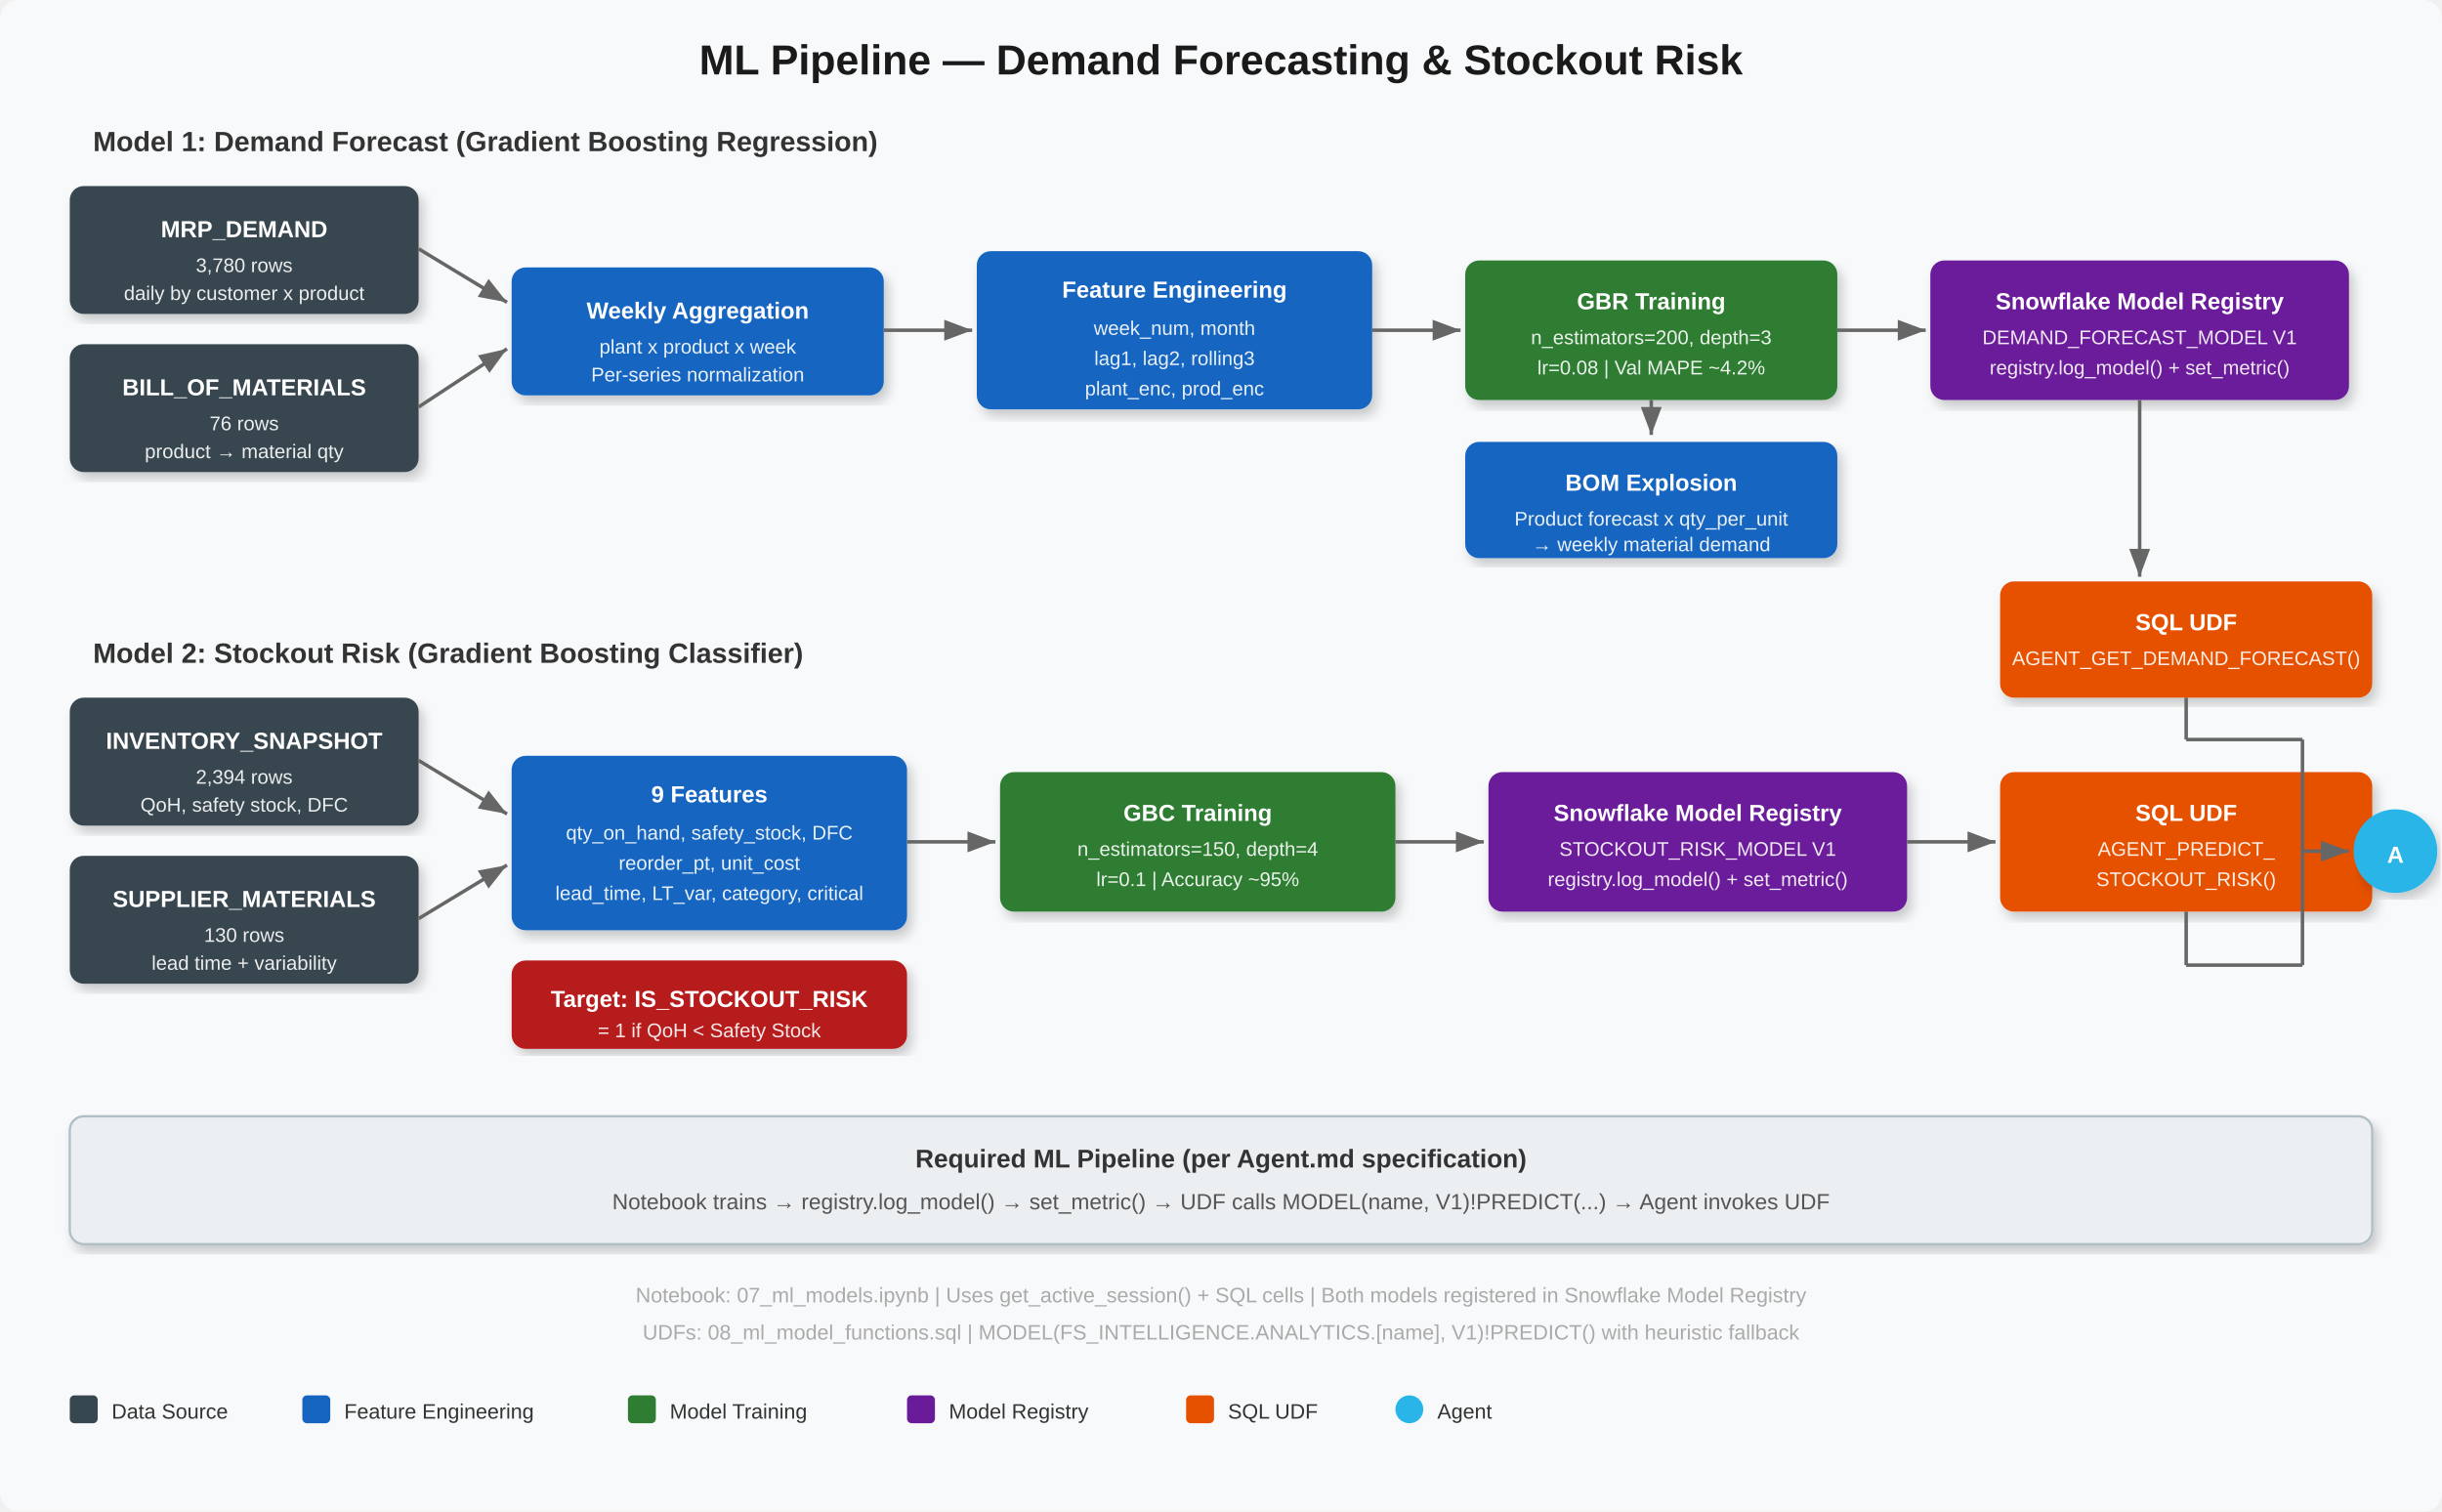
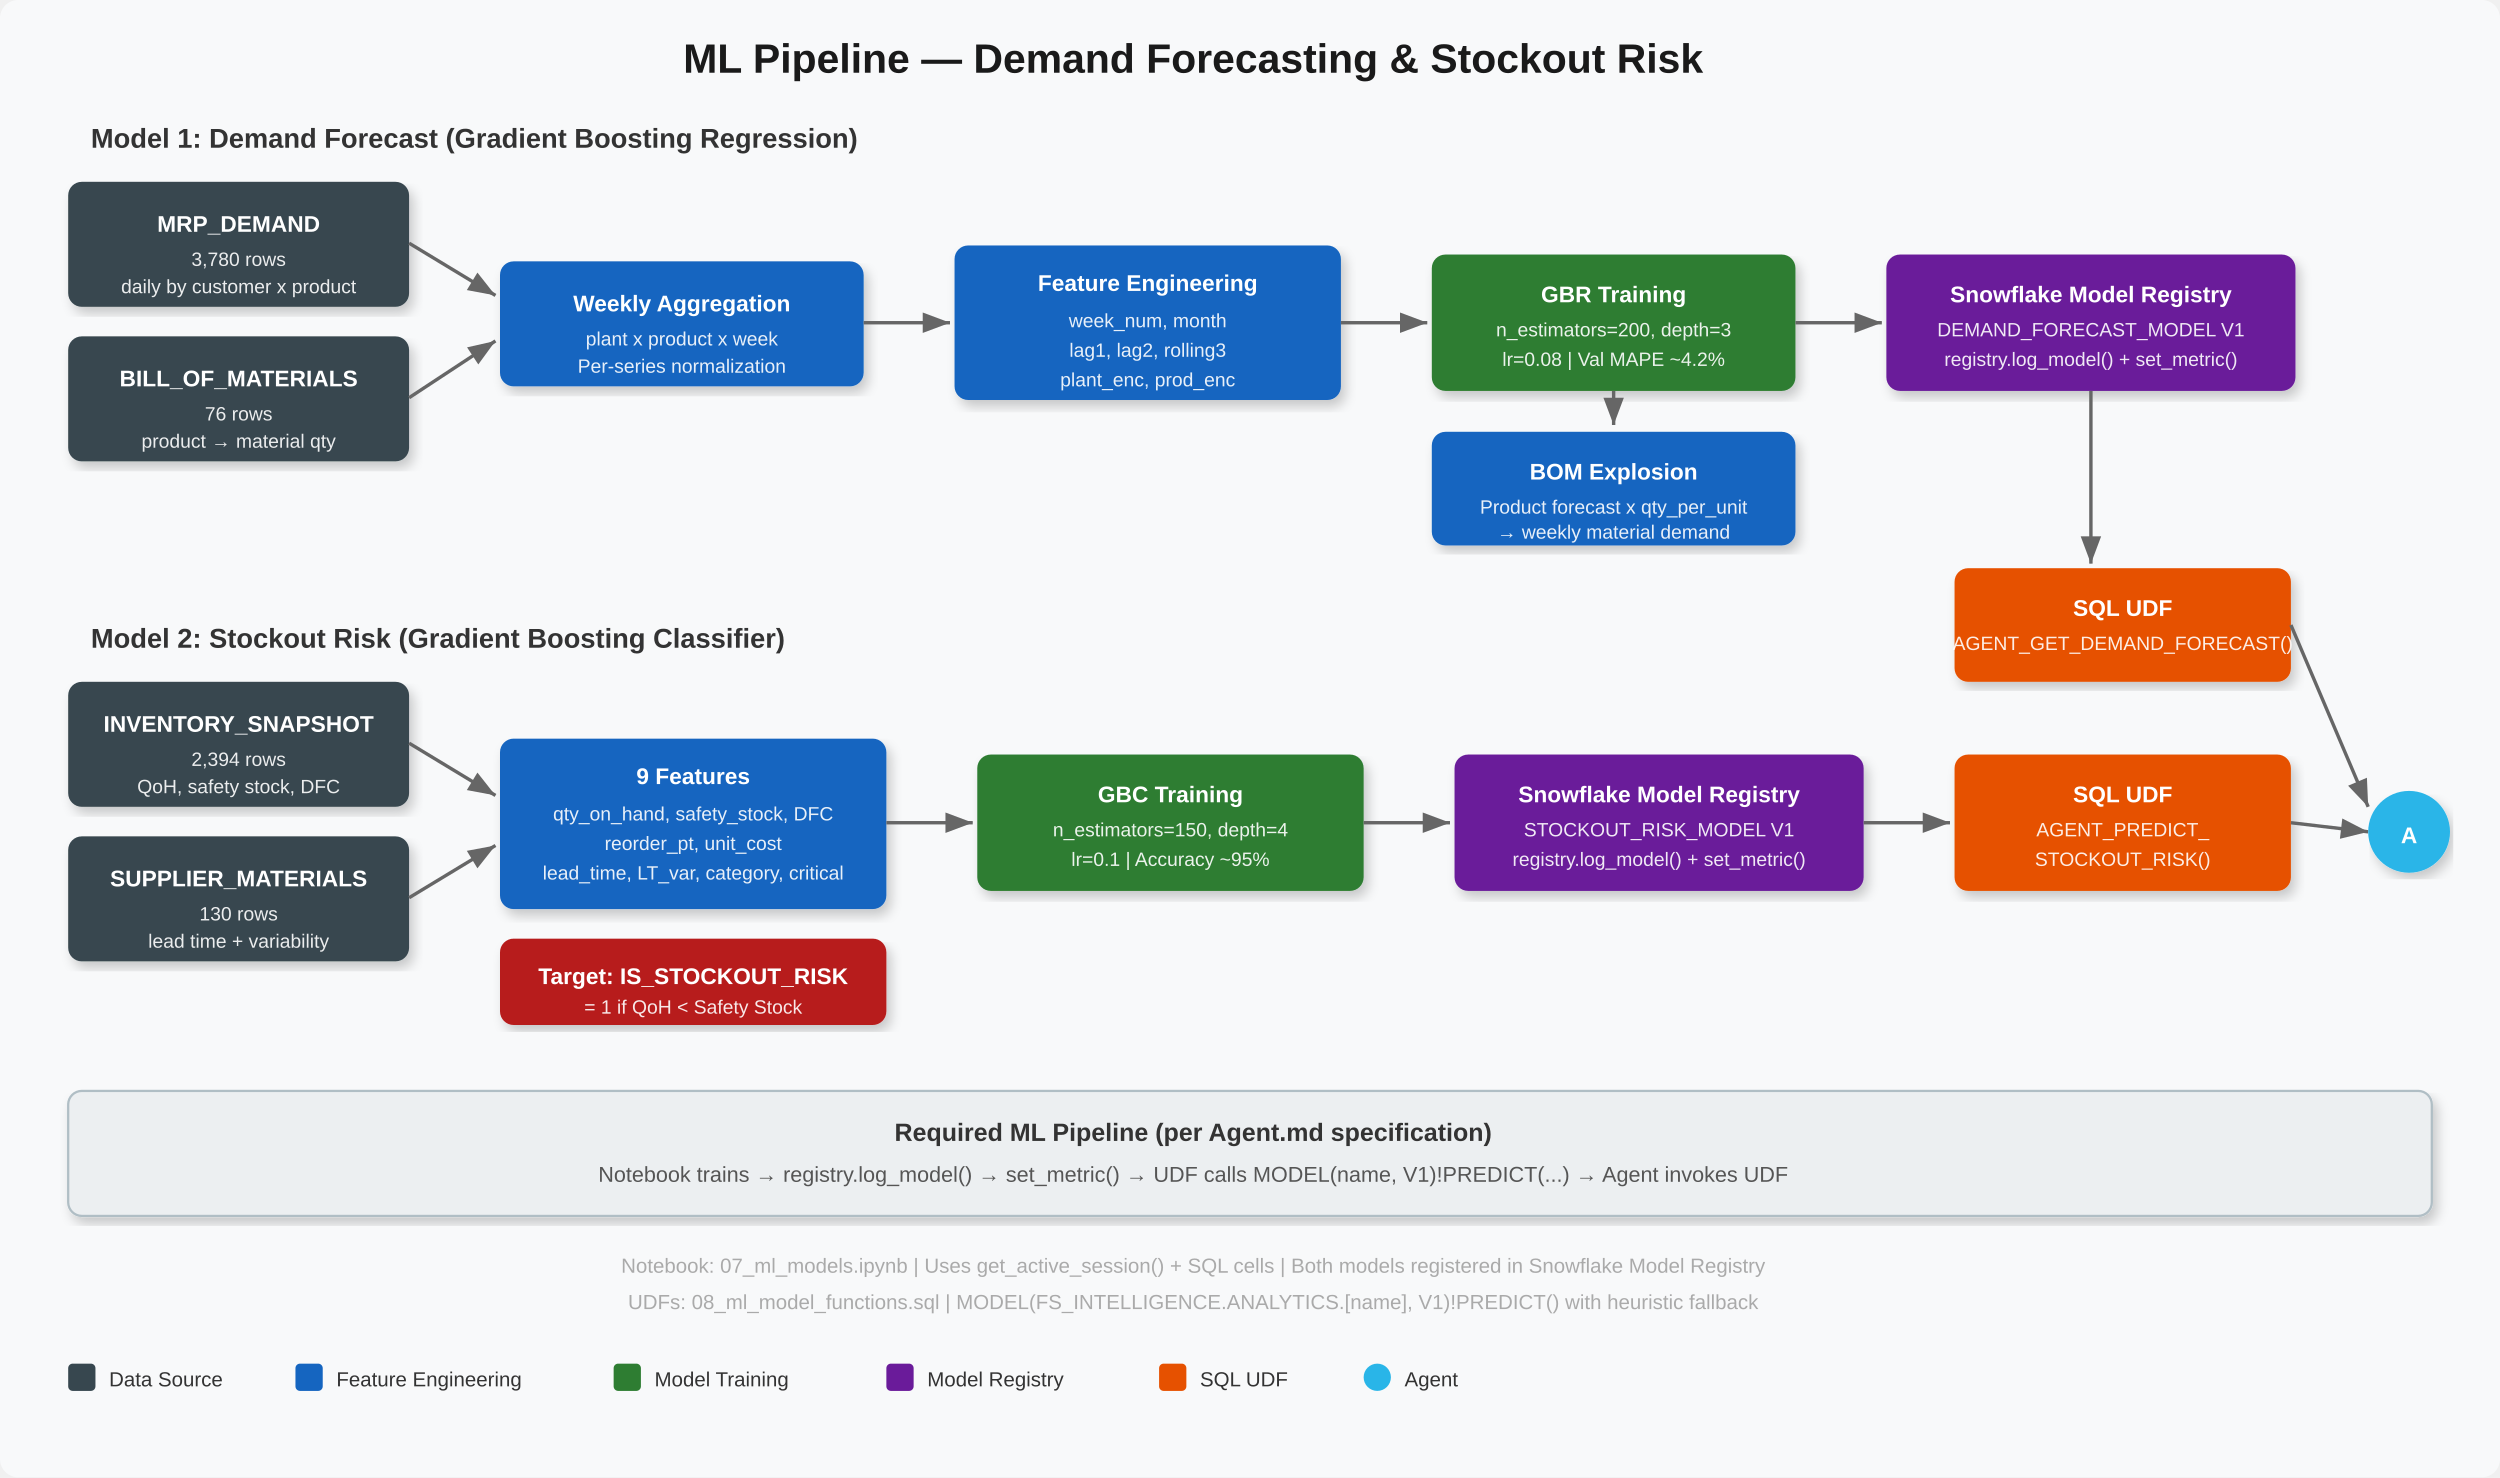
- <svg xmlns="http://www.w3.org/2000/svg" viewBox="0 0 1050 650">
+ <svg xmlns="http://www.w3.org/2000/svg" viewBox="0 0 1100 650">
  <defs>
    <style>
      text { font-family: Arial, sans-serif; }
      .title { font-size: 18px; font-weight: bold; fill: #1a1a1a; }
      .box-label { font-size: 10px; font-weight: bold; fill: #fff; }
      .box-detail { font-size: 8.5px; fill: #fff; opacity: 0.9; }
      .section { font-size: 12px; font-weight: bold; fill: #333; }
      .connector { fill: none; stroke: #666; stroke-width: 1.5; }
    </style>
    <filter id="shadow" x="-4%" y="-4%" width="108%" height="112%">
      <feDropShadow dx="2" dy="3" stdDeviation="2.5" flood-opacity="0.2" />
    </filter>
    <marker id="arrow" markerWidth="8" markerHeight="6" refX="8" refY="3" orient="auto">
      <polygon points="0 0, 8 3, 0 6" fill="#666" />
    </marker>
  </defs>
-   <rect width="1050" height="650" fill="#f8f9fa" rx="8" />
+   <rect width="1100" height="650" fill="#f8f9fa" rx="8" />
  <text x="525" y="32" text-anchor="middle" class="title">ML Pipeline — Demand Forecasting &amp; Stockout Risk</text>
  <text x="40" y="65" class="section">Model 1: Demand Forecast (Gradient Boosting Regression)</text>
  <rect x="30" y="80" width="150" height="55" rx="6" fill="#37474F" filter="url(#shadow)" />
  <text x="105" y="102" text-anchor="middle" class="box-label">MRP_DEMAND</text>
  <text x="105" y="117" text-anchor="middle" class="box-detail">3,780 rows</text>
  <text x="105" y="129" text-anchor="middle" class="box-detail">daily by customer x product</text>
  <rect x="30" y="148" width="150" height="55" rx="6" fill="#37474F" filter="url(#shadow)" />
  <text x="105" y="170" text-anchor="middle" class="box-label">BILL_OF_MATERIALS</text>
  <text x="105" y="185" text-anchor="middle" class="box-detail">76 rows</text>
  <text x="105" y="197" text-anchor="middle" class="box-detail">product → material qty</text>
  <line x1="180" y1="107" x2="218" y2="130" class="connector" marker-end="url(#arrow)" />
  <line x1="180" y1="175" x2="218" y2="150" class="connector" marker-end="url(#arrow)" />
  <rect x="220" y="115" width="160" height="55" rx="6" fill="#1565C0" filter="url(#shadow)" />
  <text x="300" y="137" text-anchor="middle" class="box-label">Weekly Aggregation</text>
  <text x="300" y="152" text-anchor="middle" class="box-detail">plant x product x week</text>
  <text x="300" y="164" text-anchor="middle" class="box-detail">Per-series normalization</text>
  <line x1="380" y1="142" x2="418" y2="142" class="connector" marker-end="url(#arrow)" />
  <rect x="420" y="108" width="170" height="68" rx="6" fill="#1565C0" filter="url(#shadow)" />
  <text x="505" y="128" text-anchor="middle" class="box-label">Feature Engineering</text>
  <text x="505" y="144" text-anchor="middle" class="box-detail">week_num, month</text>
  <text x="505" y="157" text-anchor="middle" class="box-detail">lag1, lag2, rolling3</text>
  <text x="505" y="170" text-anchor="middle" class="box-detail">plant_enc, prod_enc</text>
  <line x1="590" y1="142" x2="628" y2="142" class="connector" marker-end="url(#arrow)" />
  <rect x="630" y="112" width="160" height="60" rx="6" fill="#2E7D32" filter="url(#shadow)" />
  <text x="710" y="133" text-anchor="middle" class="box-label">GBR Training</text>
  <text x="710" y="148" text-anchor="middle" class="box-detail">n_estimators=200, depth=3</text>
  <text x="710" y="161" text-anchor="middle" class="box-detail">lr=0.08 | Val MAPE ~4.2%</text>
  <line x1="790" y1="142" x2="828" y2="142" class="connector" marker-end="url(#arrow)" />
  <rect x="830" y="112" width="180" height="60" rx="6" fill="#6A1B9A" filter="url(#shadow)" />
  <text x="920" y="133" text-anchor="middle" class="box-label">Snowflake Model Registry</text>
  <text x="920" y="148" text-anchor="middle" class="box-detail">DEMAND_FORECAST_MODEL V1</text>
  <text x="920" y="161" text-anchor="middle" class="box-detail">registry.log_model() + set_metric()</text>
  <rect x="630" y="190" width="160" height="50" rx="6" fill="#1565C0" filter="url(#shadow)" />
  <text x="710" y="211" text-anchor="middle" class="box-label">BOM Explosion</text>
  <text x="710" y="226" text-anchor="middle" class="box-detail">Product forecast x qty_per_unit</text>
  <text x="710" y="237" text-anchor="middle" class="box-detail">→ weekly material demand</text>
  <line x1="710" y1="172" x2="710" y2="187" class="connector" marker-end="url(#arrow)" />
  <text x="40" y="285" class="section">Model 2: Stockout Risk (Gradient Boosting Classifier)</text>
  <rect x="30" y="300" width="150" height="55" rx="6" fill="#37474F" filter="url(#shadow)" />
  <text x="105" y="322" text-anchor="middle" class="box-label">INVENTORY_SNAPSHOT</text>
  <text x="105" y="337" text-anchor="middle" class="box-detail">2,394 rows</text>
  <text x="105" y="349" text-anchor="middle" class="box-detail">QoH, safety stock, DFC</text>
  <rect x="30" y="368" width="150" height="55" rx="6" fill="#37474F" filter="url(#shadow)" />
  <text x="105" y="390" text-anchor="middle" class="box-label">SUPPLIER_MATERIALS</text>
  <text x="105" y="405" text-anchor="middle" class="box-detail">130 rows</text>
  <text x="105" y="417" text-anchor="middle" class="box-detail">lead time + variability</text>
  <line x1="180" y1="327" x2="218" y2="350" class="connector" marker-end="url(#arrow)" />
  <line x1="180" y1="395" x2="218" y2="372" class="connector" marker-end="url(#arrow)" />
  <rect x="220" y="325" width="170" height="75" rx="6" fill="#1565C0" filter="url(#shadow)" />
  <text x="305" y="345" text-anchor="middle" class="box-label">9 Features</text>
  <text x="305" y="361" text-anchor="middle" class="box-detail">qty_on_hand, safety_stock, DFC</text>
  <text x="305" y="374" text-anchor="middle" class="box-detail">reorder_pt, unit_cost</text>
  <text x="305" y="387" text-anchor="middle" class="box-detail">lead_time, LT_var, category, critical</text>
  <line x1="390" y1="362" x2="428" y2="362" class="connector" marker-end="url(#arrow)" />
  <rect x="220" y="413" width="170" height="38" rx="6" fill="#B71C1C" filter="url(#shadow)" />
  <text x="305" y="433" text-anchor="middle" class="box-label">Target: IS_STOCKOUT_RISK</text>
  <text x="305" y="446" text-anchor="middle" class="box-detail">= 1 if QoH &lt; Safety Stock</text>
  <rect x="430" y="332" width="170" height="60" rx="6" fill="#2E7D32" filter="url(#shadow)" />
  <text x="515" y="353" text-anchor="middle" class="box-label">GBC Training</text>
  <text x="515" y="368" text-anchor="middle" class="box-detail">n_estimators=150, depth=4</text>
  <text x="515" y="381" text-anchor="middle" class="box-detail">lr=0.1 | Accuracy ~95%</text>
  <line x1="600" y1="362" x2="638" y2="362" class="connector" marker-end="url(#arrow)" />
  <rect x="640" y="332" width="180" height="60" rx="6" fill="#6A1B9A" filter="url(#shadow)" />
  <text x="730" y="353" text-anchor="middle" class="box-label">Snowflake Model Registry</text>
  <text x="730" y="368" text-anchor="middle" class="box-detail">STOCKOUT_RISK_MODEL V1</text>
  <text x="730" y="381" text-anchor="middle" class="box-detail">registry.log_model() + set_metric()</text>
  <line x1="820" y1="362" x2="858" y2="362" class="connector" marker-end="url(#arrow)" />
-   <rect x="860" y="332" width="160" height="60" rx="6" fill="#E65100" filter="url(#shadow)" />
-   <text x="940" y="353" text-anchor="middle" class="box-label">SQL UDF</text>
-   <text x="940" y="368" text-anchor="middle" class="box-detail">AGENT_PREDICT_</text>
-   <text x="940" y="381" text-anchor="middle" class="box-detail">STOCKOUT_RISK()</text>
+   <rect x="860" y="332" width="148" height="60" rx="6" fill="#E65100" filter="url(#shadow)" />
+   <text x="934" y="353" text-anchor="middle" class="box-label">SQL UDF</text>
+   <text x="934" y="368" text-anchor="middle" class="box-detail">AGENT_PREDICT_</text>
+   <text x="934" y="381" text-anchor="middle" class="box-detail">STOCKOUT_RISK()</text>
  <line x1="920" y1="172" x2="920" y2="248" class="connector" marker-end="url(#arrow)" />
-   <rect x="860" y="250" width="160" height="50" rx="6" fill="#E65100" filter="url(#shadow)" />
-   <text x="940" y="271" text-anchor="middle" class="box-label">SQL UDF</text>
-   <text x="940" y="286" text-anchor="middle" class="box-detail">AGENT_GET_DEMAND_FORECAST()</text>
-   <line x1="940" y1="300" x2="940" y2="318" class="connector" />
-   <line x1="940" y1="392" x2="940" y2="415" class="connector" />
-   <line x1="940" y1="318" x2="990" y2="318" class="connector" />
-   <line x1="940" y1="415" x2="990" y2="415" class="connector" />
-   <line x1="990" y1="318" x2="990" y2="415" class="connector" />
-   <line x1="990" y1="366" x2="1010" y2="366" class="connector" marker-end="url(#arrow)" />
-   <circle cx="1030" cy="366" r="18" fill="#29B5E8" filter="url(#shadow)" />
-   <text x="1030" y="371" text-anchor="middle" style="font-size:10px; font-weight:bold; fill:#fff;">A</text>
-   <rect x="30" y="480" width="990" height="55" rx="6" fill="#ECEFF1" stroke="#B0BEC5" filter="url(#shadow)" />
+   <rect x="860" y="250" width="148" height="50" rx="6" fill="#E65100" filter="url(#shadow)" />
+   <text x="934" y="271" text-anchor="middle" class="box-label">SQL UDF</text>
+   <text x="934" y="286" text-anchor="middle" class="box-detail">AGENT_GET_DEMAND_FORECAST()</text>
+   <line x1="1008" y1="275" x2="1042" y2="355" class="connector" marker-end="url(#arrow)" />
+   <line x1="1008" y1="362" x2="1042" y2="366" class="connector" marker-end="url(#arrow)" />
+   <circle cx="1060" cy="366" r="18" fill="#29B5E8" filter="url(#shadow)" />
+   <text x="1060" y="371" text-anchor="middle" style="font-size:10px; font-weight:bold; fill:#fff;">A</text>
+   <rect x="30" y="480" width="1040" height="55" rx="6" fill="#ECEFF1" stroke="#B0BEC5" filter="url(#shadow)" />
  <text x="525" y="502" text-anchor="middle" style="font-size:11px; font-weight:bold; fill:#333;">Required ML Pipeline (per Agent.md specification)</text>
  <text x="525" y="520" text-anchor="middle" style="font-size:9.5px; fill:#555;">Notebook trains → registry.log_model() → set_metric() → UDF calls MODEL(name, V1)!PREDICT(...) → Agent invokes UDF</text>
  <text x="525" y="560" text-anchor="middle" style="font-size:9px; fill:#aaa;">Notebook: 07_ml_models.ipynb | Uses get_active_session() + SQL cells | Both models registered in Snowflake Model Registry</text>
  <text x="525" y="576" text-anchor="middle" style="font-size:9px; fill:#aaa;">UDFs: 08_ml_model_functions.sql | MODEL(FS_INTELLIGENCE.ANALYTICS.[name], V1)!PREDICT() with heuristic fallback</text>
  <rect x="30" y="600" width="12" height="12" rx="2" fill="#37474F" />
  <text x="48" y="610" style="font-size:9px; fill:#333;">Data Source</text>
  <rect x="130" y="600" width="12" height="12" rx="2" fill="#1565C0" />
  <text x="148" y="610" style="font-size:9px; fill:#333;">Feature Engineering</text>
  <rect x="270" y="600" width="12" height="12" rx="2" fill="#2E7D32" />
  <text x="288" y="610" style="font-size:9px; fill:#333;">Model Training</text>
  <rect x="390" y="600" width="12" height="12" rx="2" fill="#6A1B9A" />
  <text x="408" y="610" style="font-size:9px; fill:#333;">Model Registry</text>
  <rect x="510" y="600" width="12" height="12" rx="2" fill="#E65100" />
  <text x="528" y="610" style="font-size:9px; fill:#333;">SQL UDF</text>
  <circle cx="606" cy="606" r="6" fill="#29B5E8" />
  <text x="618" y="610" style="font-size:9px; fill:#333;">Agent</text>
</svg>
